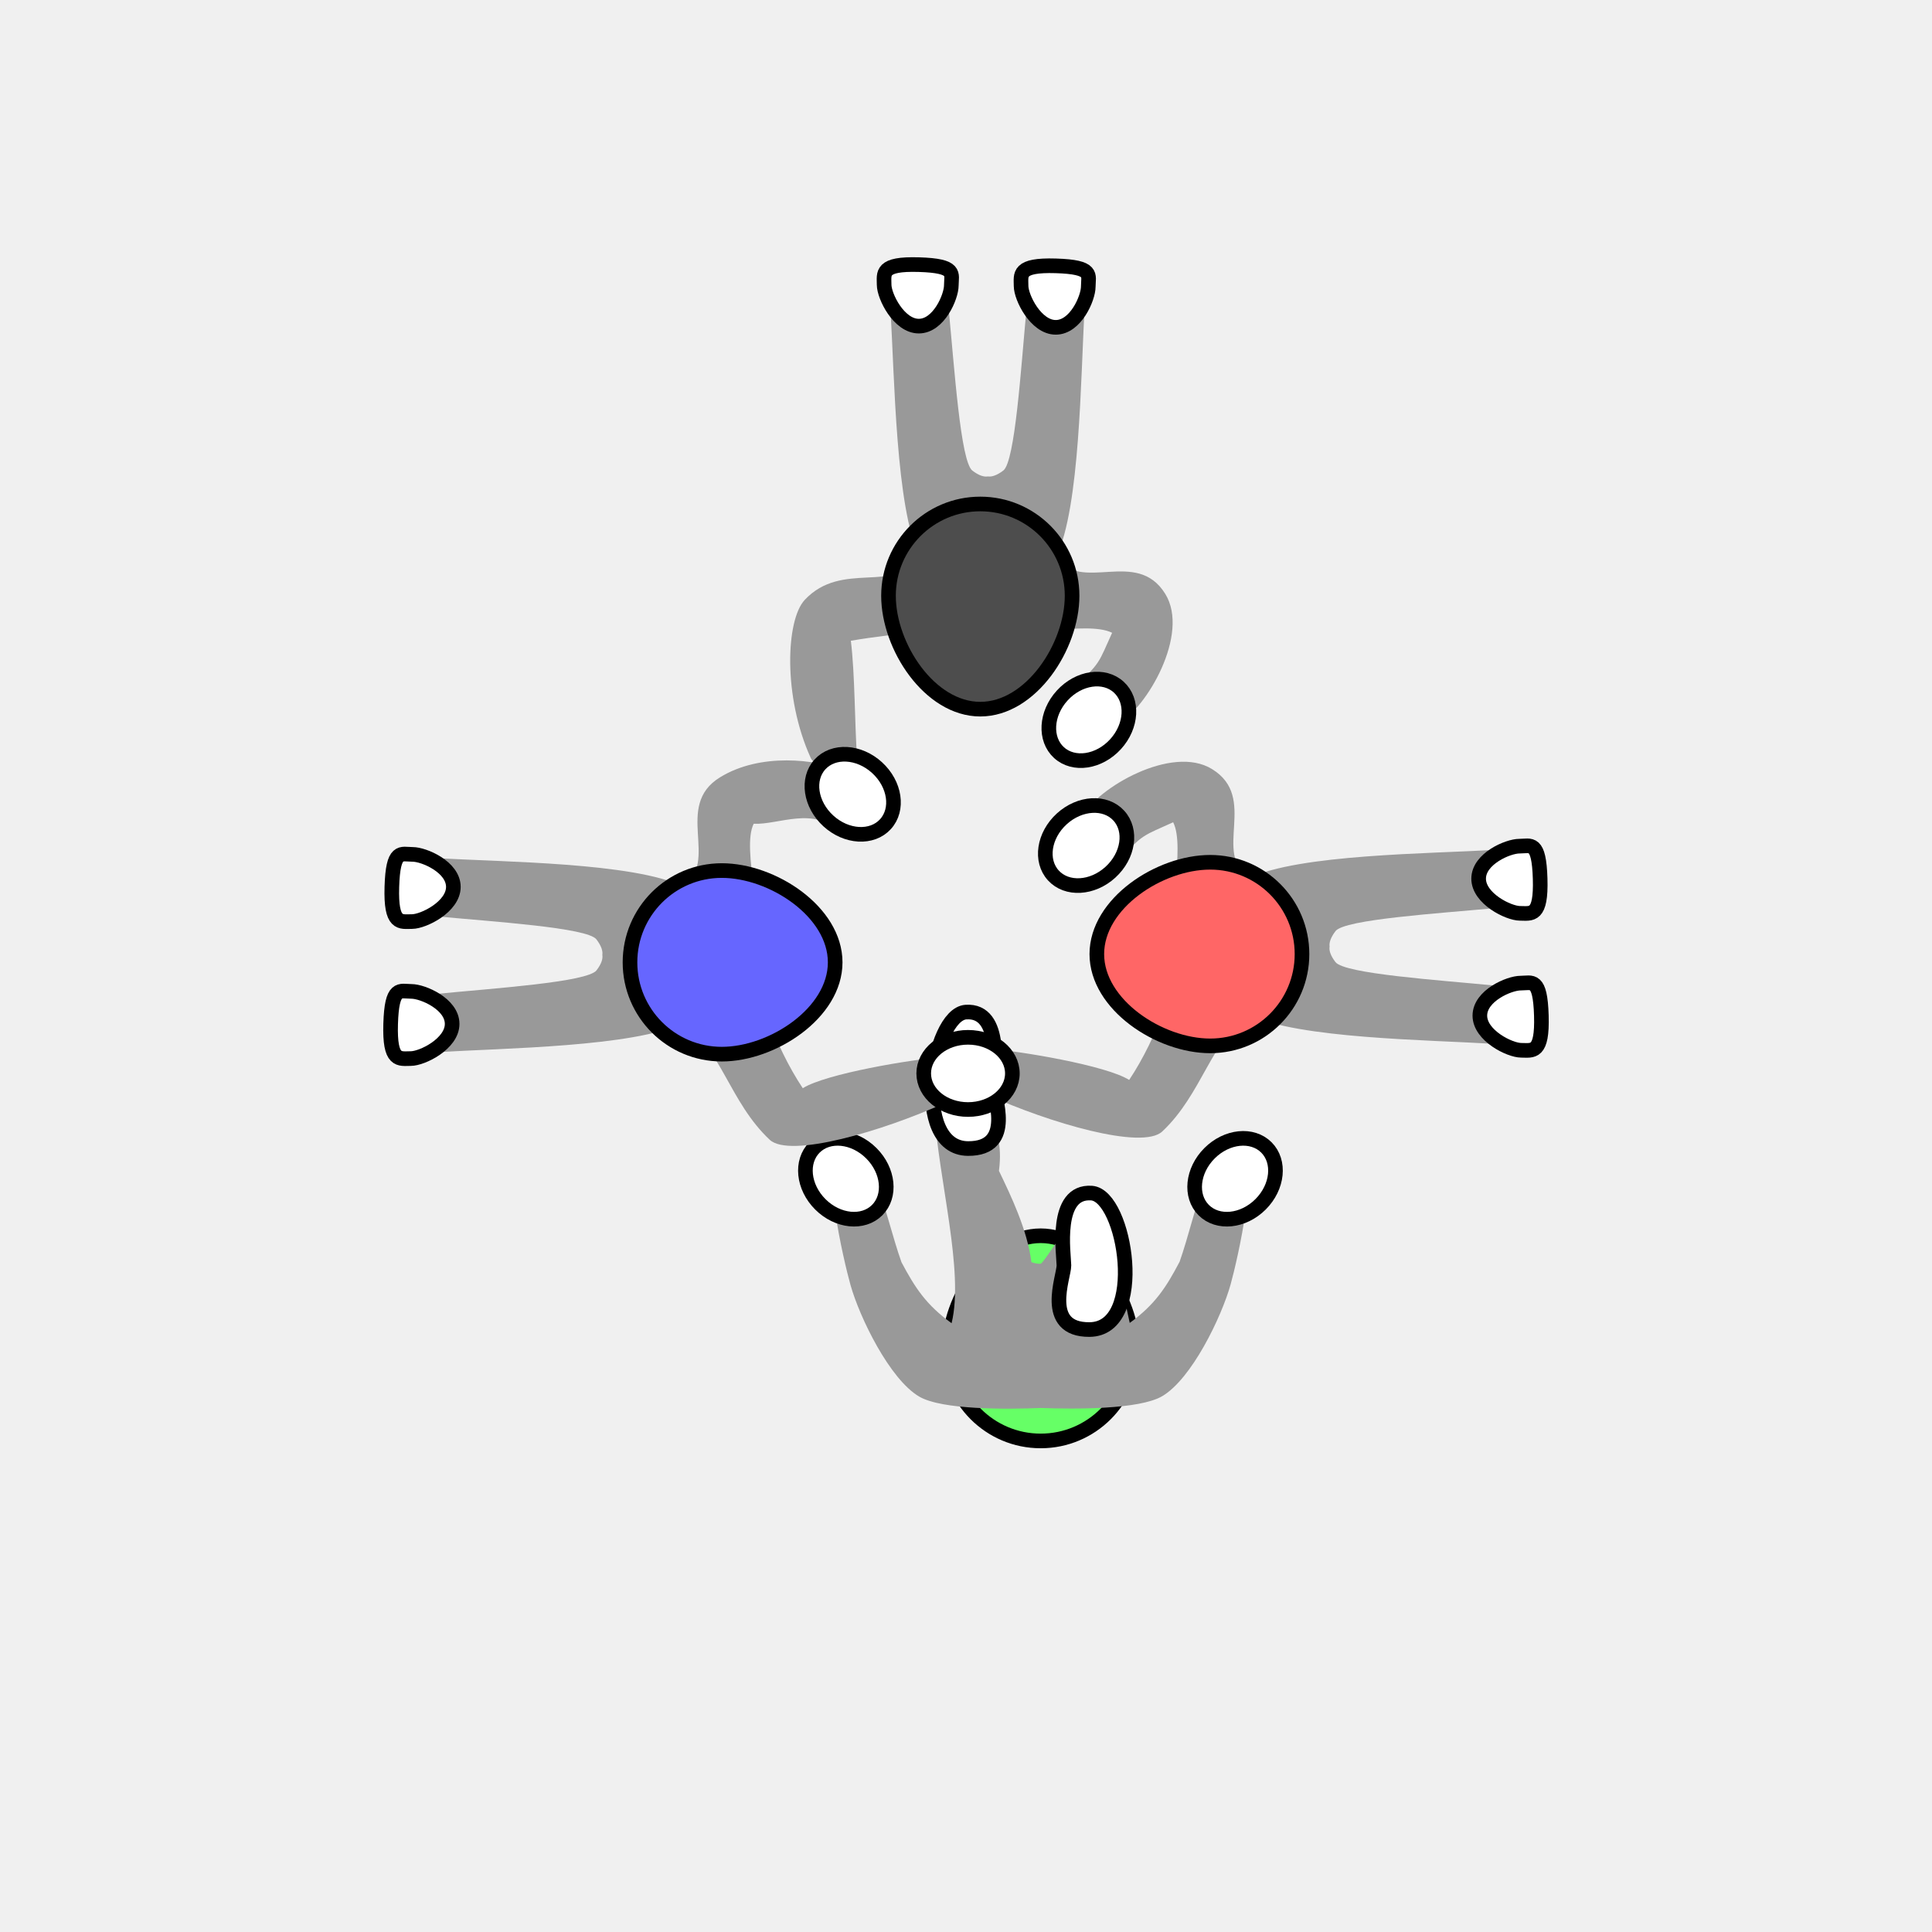
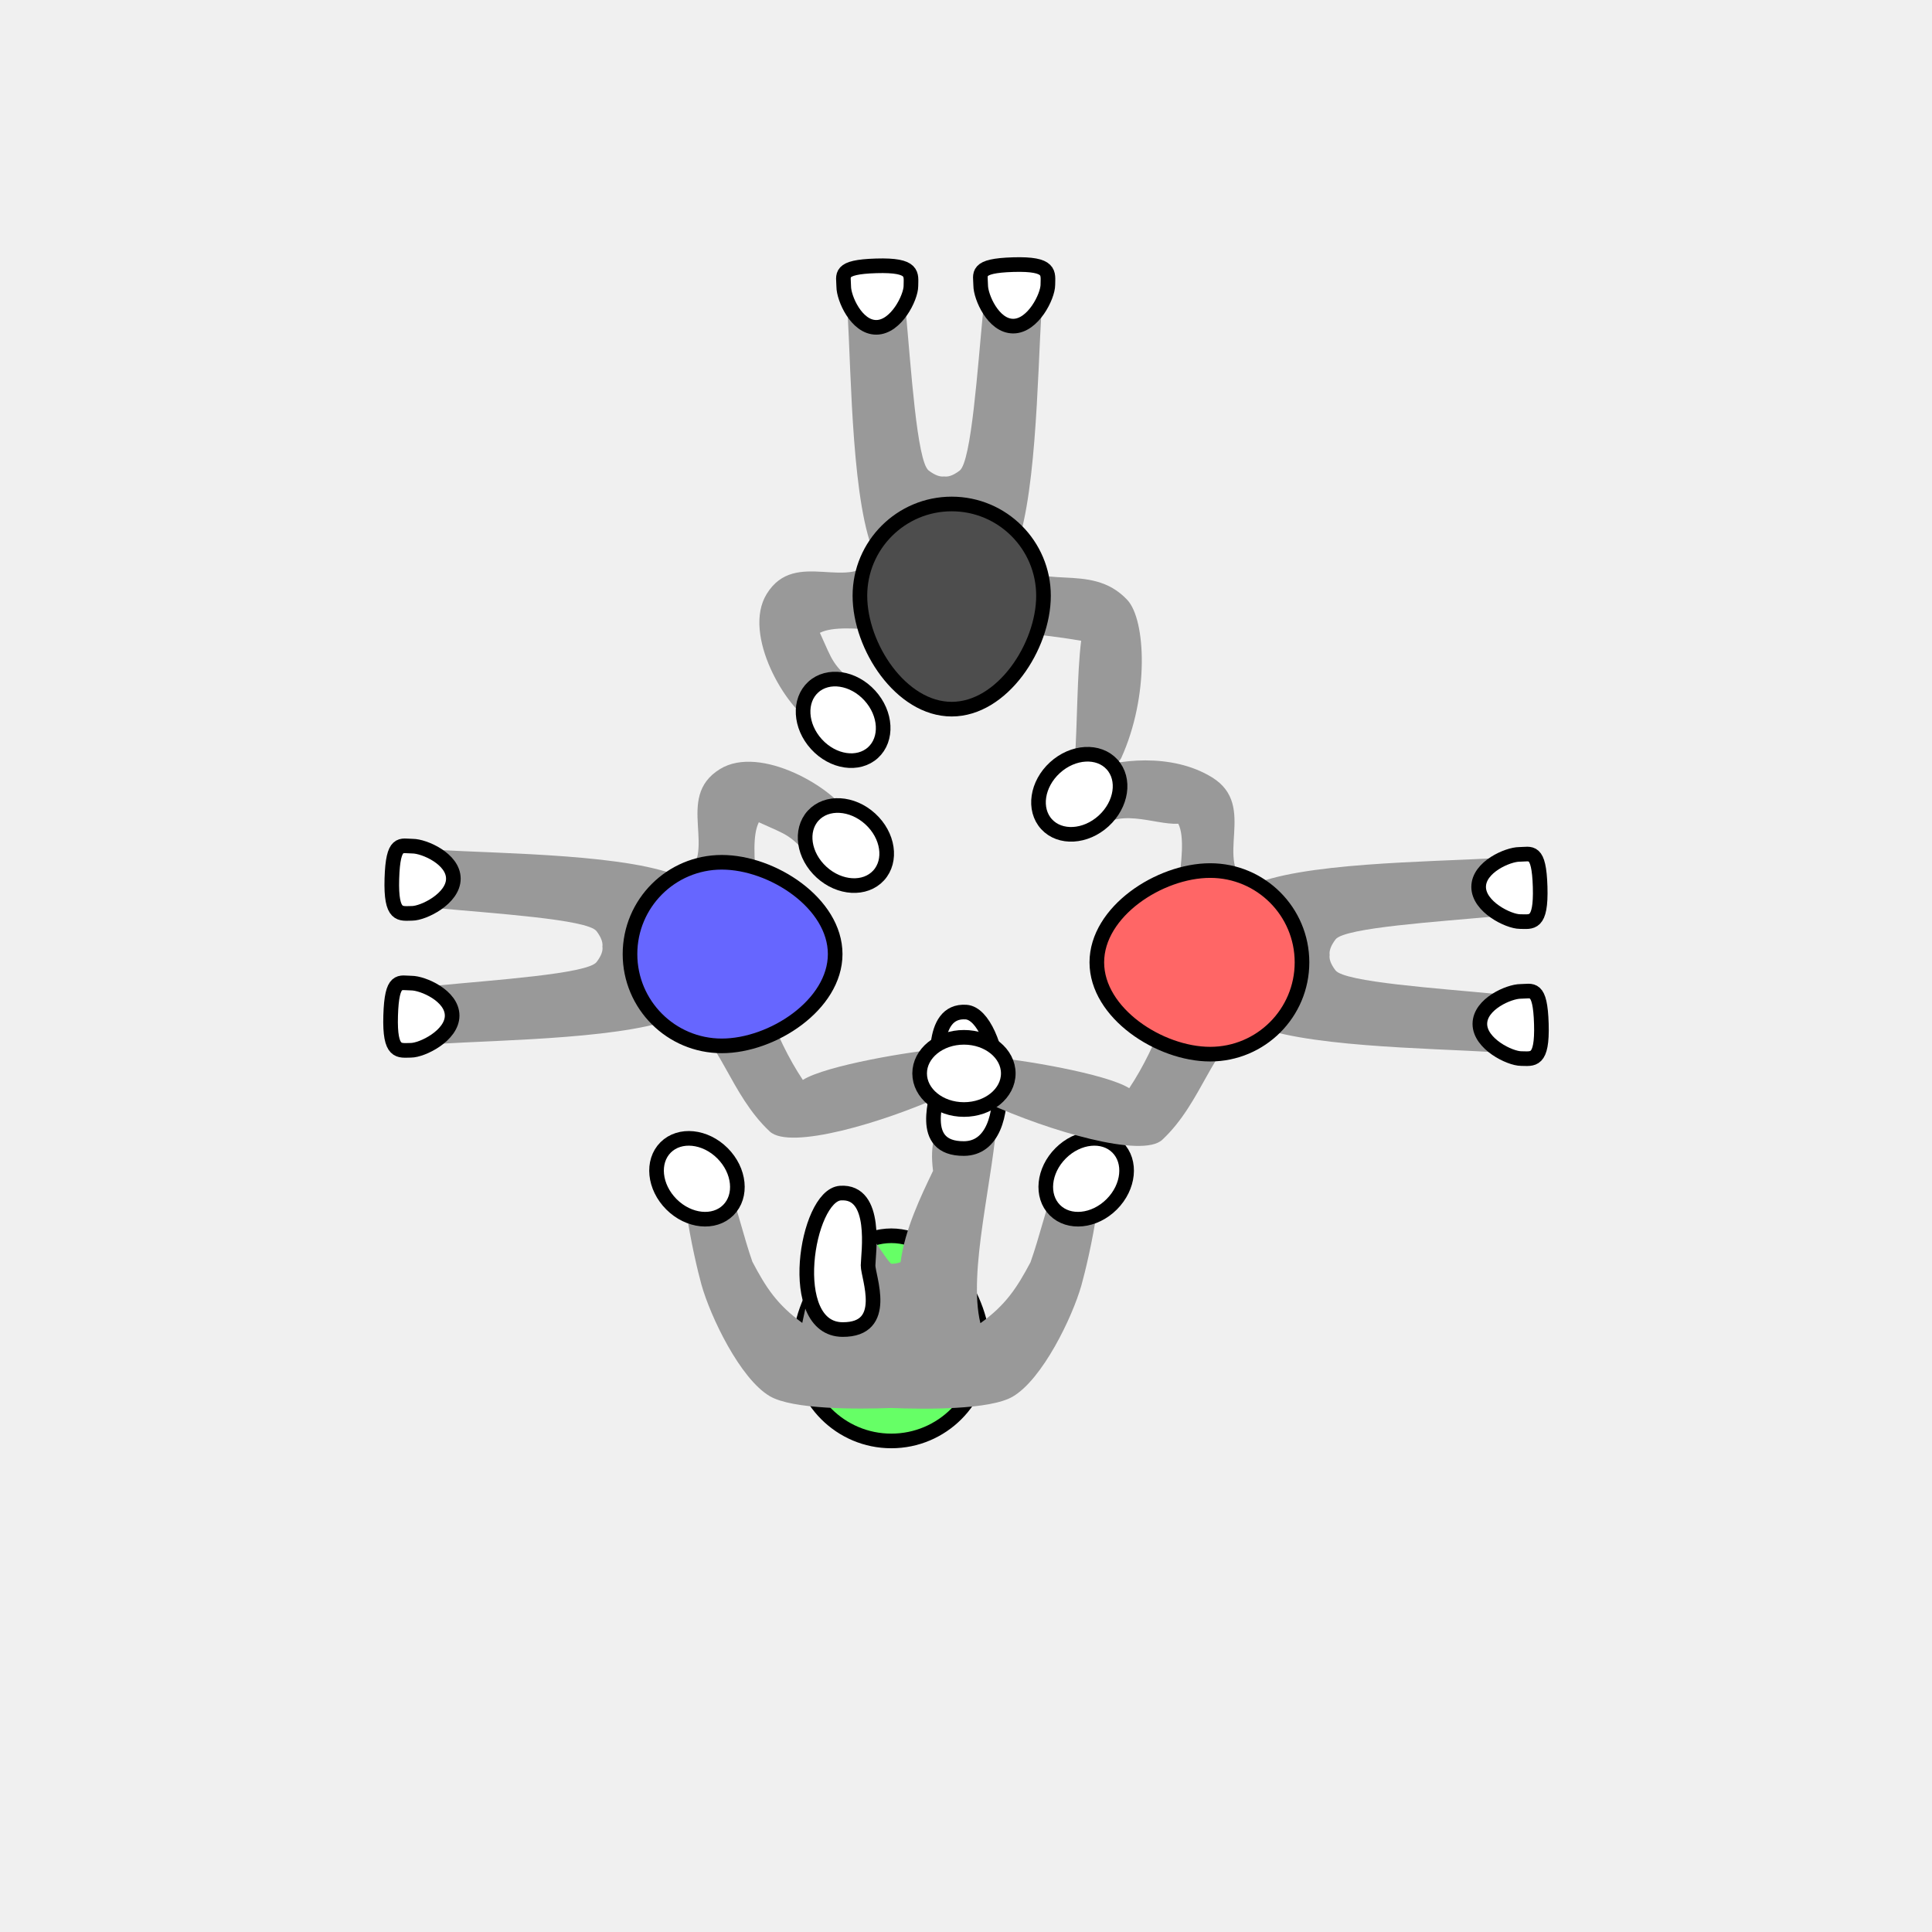
<svg xmlns="http://www.w3.org/2000/svg" width="35mm" height="35mm" viewBox="0 0 35 35" version="1.1" id="svg1" xml:space="preserve">
  <defs id="defs1" />
  <g id="layer1">
-     <path id="path1-3-0-4" style="fill:#66ff66;fill-opacity:1;stroke:#000000;stroke-width:0.265" d="m 17.19,24.441 c 0,-0.918 0.744,-2.054 1.663,-2.054 0.918,0 1.663,1.136 1.663,2.054 0,0.918 -0.744,1.663 -1.663,1.663 -0.918,0 -1.663,-0.744 -1.663,-1.663 z" />
-     <path style="fill:#999999;fill-opacity:1;stroke:none;stroke-width:0.265;stroke-dasharray:none;stroke-opacity:1" d="m 20.466,23.966 c 0.46,-0.333 0.661,-0.647 0.904,-1.109 0.323,-0.924 0.432,-1.969 1.064,-1.953 0.425,0.011 -0.02,1.934 -0.141,2.367 -0.163,0.583 -0.703,1.709 -1.24,2.023 -0.412,0.241 -1.574,0.236 -2.197,0.213 -0.624,0.025 -1.788,0.035 -2.201,-0.205 -0.538,-0.313 -1.081,-1.435 -1.246,-2.018 -0.122,-0.433 -0.575,-2.357 -0.15,-2.369 0.633,-0.019 0.746,1.029 1.072,1.951 0.245,0.461 0.447,0.774 0.908,1.105 0.23,-0.945 -0.237,-2.597 -0.314,-3.85 -0.022,-0.359 1.02,-0.424 1.055,-0.066 0.05,0.515 0.184,0.627 0.117,1.156 0.217,0.453 0.512,1.061 0.588,1.654 0.059,0.022 0.115,0.03 0.166,0.029 0.051,9.3e-5 0.538,-0.794 0.597,-0.816 0.61,-0.121 0.804,0.891 1.018,1.887 z" id="path4-6-3-2-0" />
-     <ellipse style="fill:#ffffff;fill-opacity:1;stroke:#000000;stroke-width:0.265;stroke-dasharray:none;stroke-opacity:1" id="path1-7-2-9-9-1-3" cx="4.265" cy="-25.935" rx="0.654" ry="0.803" transform="rotate(135)" />
-     <ellipse style="fill:#ffffff;fill-opacity:1;stroke:#000000;stroke-width:0.265;stroke-dasharray:none;stroke-opacity:1" id="path1-7-2-9-9-1-9-9" cx="30.921" cy="-0.721" rx="0.654" ry="0.803" transform="rotate(45)" />
-     <path id="path1-7-1-1-4-1" style="fill:#ffffff;stroke:#000000;stroke-width:0.265;stroke-dasharray:none" d="m 19.776,21.614 c -0.683,-0.048 -0.504,1.103 -0.502,1.31 0.002,0.207 -0.396,1.168 0.463,1.162 1.043,-0.007 0.653,-2.428 0.038,-2.472 z" />
-     <path id="path1-7-1-1-4-5-9" style="fill:#ffffff;stroke:#000000;stroke-width:0.265;stroke-dasharray:none" d="m 17.497,18.335 c 0.683,-0.048 0.504,1.103 0.502,1.31 -0.002,0.207 0.396,1.168 -0.463,1.162 -1.043,-0.007 -0.653,-2.428 -0.038,-2.472 z" />
-     <path style="fill:#999999;fill-opacity:1;stroke:none;stroke-width:0.265;stroke-dasharray:none;stroke-opacity:1" d="m 27.377,15.903 c 0.004,-0.262 -0.082,-0.518 -0.262,-0.508 -1.252,0.072 -3.577,0.081 -4.482,0.51 -0.679,-0.438 0.169,-1.451 -0.675,-1.972 -0.732,-0.452 -2.082,0.349 -2.344,0.848 -0.131,0.249 0.473,1.038 0.654,0.822 0.42,-0.5 0.463,-0.467 0.985,-0.707 0.231,0.459 -0.137,1.719 0.081,2.247 -0.005,0.588 -0.355,1.635 -0.878,2.421 -0.414,-0.261 -1.967,-0.525 -2.605,-0.572 -0.28,0.025 -0.215,0.728 0.041,0.844 1.11,0.503 2.799,1.002 3.163,0.662 0.724,-0.678 0.892,-1.677 1.573,-2.112 0.904,0.432 3.23,0.45 4.482,0.527 0.359,0.022 0.346,-1.022 -0.012,-1.057 -1.03,-0.101 -2.744,-0.213 -2.906,-0.428 -0.092,-0.121 -0.116,-0.211 -0.105,-0.279 -0.01,-0.068 0.015,-0.16 0.107,-0.281 0.163,-0.214 1.876,-0.321 2.906,-0.418 0.179,-0.017 0.273,-0.285 0.277,-0.547 z" id="path4-4" />
-     <path id="path1-9" style="fill:#ff6666;fill-opacity:1;stroke:#000000;stroke-width:0.265" d="m 21.924,15.621 c -0.918,0 -2.054,0.744 -2.054,1.663 0,0.918 1.136,1.663 2.054,1.663 0.918,0 1.663,-0.744 1.663,-1.663 0,-0.918 -0.744,-1.663 -1.663,-1.663 z" />
-     <path id="path1-7-1-2" style="fill:#ffffff;stroke:#000000;stroke-width:0.265;stroke-dasharray:none" d="m 27.547,17.81 c -0.207,0 -0.738,0.228 -0.738,0.589 0,0.361 0.542,0.628 0.749,0.628 0.207,0 0.386,0.07 0.365,-0.628 -0.021,-0.698 -0.168,-0.589 -0.375,-0.589 z" />
-     <path id="path1-7-1-9-0" style="fill:#ffffff;stroke:#000000;stroke-width:0.265;stroke-dasharray:none" d="m 27.525,15.329 c -0.207,0 -0.738,0.228 -0.738,0.589 0,0.361 0.542,0.628 0.749,0.628 0.207,0 0.386,0.07 0.365,-0.628 -0.021,-0.698 -0.168,-0.589 -0.375,-0.589 z" />
-     <ellipse style="fill:#ffffff;fill-opacity:1;stroke:#000000;stroke-width:0.265;stroke-dasharray:none;stroke-opacity:1" id="path1-7-2-9-9-1-6" cx="24.578" cy="-4.206" rx="0.654" ry="0.803" transform="rotate(47.61241)" />
-     <path style="fill:#999999;fill-opacity:1;stroke:none;stroke-width:0.265;stroke-dasharray:none;stroke-opacity:1" d="m 7.623,16.053 c -0.004,-0.262 0.082,-0.518 0.262,-0.508 1.252,0.072 3.577,0.081 4.482,0.51 0.679,-0.438 -0.169,-1.451 0.675,-1.972 0.732,-0.452 1.743,-0.328 2.251,-0.122 0.261,0.106 0.082,1.346 -0.1,1.13 -0.42,-0.5 -1.094,-0.144 -1.539,-0.168 -0.231,0.459 0.23,1.842 0.011,2.37 0.005,0.588 0.355,1.635 0.878,2.421 0.414,-0.261 1.967,-0.525 2.605,-0.572 0.28,0.025 0.215,0.728 -0.041,0.844 -1.11,0.503 -2.799,1.002 -3.163,0.662 -0.724,-0.678 -0.892,-1.677 -1.573,-2.112 -0.904,0.432 -3.23,0.45 -4.482,0.527 -0.359,0.022 -0.346,-1.022 0.012,-1.057 1.03,-0.101 2.744,-0.213 2.906,-0.428 0.092,-0.121 0.116,-0.211 0.105,-0.279 0.01,-0.068 -0.015,-0.16 -0.107,-0.281 -0.163,-0.214 -1.876,-0.321 -2.906,-0.418 -0.179,-0.017 -0.273,-0.285 -0.277,-0.547 z" id="path4-4-5" />
-     <path id="path1-9-5" style="fill:#6666ff;fill-opacity:1;stroke:#000000;stroke-width:0.265" d="m 13.076,15.771 c 0.918,0 2.054,0.744 2.054,1.663 0,0.918 -1.136,1.663 -2.054,1.663 -0.918,0 -1.663,-0.744 -1.663,-1.663 0,-0.918 0.744,-1.663 1.663,-1.663 z" />
-     <path id="path1-7-1-2-4" style="fill:#ffffff;stroke:#000000;stroke-width:0.265;stroke-dasharray:none" d="m 7.453,17.96 c 0.207,0 0.738,0.228 0.738,0.589 0,0.361 -0.542,0.628 -0.749,0.628 -0.207,0 -0.386,0.07 -0.365,-0.628 0.021,-0.698 0.168,-0.589 0.375,-0.589 z" />
-     <path id="path1-7-1-9-0-7" style="fill:#ffffff;stroke:#000000;stroke-width:0.265;stroke-dasharray:none" d="m 7.475,15.478 c 0.207,0 0.738,0.228 0.738,0.589 0,0.361 -0.542,0.628 -0.749,0.628 -0.207,0 -0.386,0.07 -0.365,-0.628 0.021,-0.698 0.168,-0.589 0.375,-0.589 z" />
-     <path style="fill:#999999;fill-opacity:1;stroke:none;stroke-width:0.265;stroke-dasharray:none;stroke-opacity:1" d="m 19.14,5.34 c 0.262,-0.004 0.518,0.082 0.508,0.262 -0.072,1.252 -0.081,3.577 -0.51,4.482 0.438,0.679 1.451,-0.169 1.972,0.675 0.452,0.732 -0.349,2.082 -0.848,2.344 -0.249,0.131 -1.038,-0.473 -0.822,-0.654 0.5,-0.42 0.467,-0.463 0.707,-0.985 -0.459,-0.231 -1.719,0.137 -2.247,-0.081 -0.588,0.005 -1.668,0.083 -2.486,0.225 0.076,0.61 0.068,1.521 0.115,2.159 -0.025,0.28 -0.728,0.215 -0.844,-0.041 -0.503,-1.11 -0.447,-2.494 -0.107,-2.858 0.678,-0.724 1.644,-0.098 2.08,-0.778 -0.432,-0.904 -0.45,-3.23 -0.527,-4.482 -0.022,-0.359 1.022,-0.346 1.057,0.012 0.101,1.03 0.213,2.744 0.428,2.906 0.121,0.092 0.211,0.116 0.279,0.105 0.068,0.01 0.16,-0.015 0.281,-0.107 0.214,-0.163 0.321,-1.876 0.418,-2.906 0.017,-0.179 0.285,-0.273 0.547,-0.277 z" id="path4-4-5-4" />
-     <path id="path1-9-5-5" style="fill:#4d4d4d;fill-opacity:1;stroke:#000000;stroke-width:0.265" d="m 19.422,10.793 c 0,0.918 -0.744,2.054 -1.663,2.054 -0.918,0 -1.663,-1.136 -1.663,-2.054 0,-0.918 0.744,-1.663 1.663,-1.663 0.918,0 1.663,0.744 1.663,1.663 z" />
-     <path id="path1-7-1-2-4-2" style="fill:#ffffff;stroke:#000000;stroke-width:0.265;stroke-dasharray:none" d="m 17.234,5.17 c 0,0.207 -0.228,0.738 -0.589,0.738 -0.361,0 -0.628,-0.542 -0.628,-0.749 0,-0.207 -0.07,-0.386 0.628,-0.365 0.698,0.021 0.589,0.168 0.589,0.375 z" />
-     <path id="path1-7-1-9-0-7-5" style="fill:#ffffff;stroke:#000000;stroke-width:0.265;stroke-dasharray:none" d="m 19.715,5.192 c 0,0.207 -0.228,0.738 -0.589,0.738 -0.361,0 -0.628,-0.542 -0.628,-0.749 0,-0.207 -0.07,-0.386 0.628,-0.365 0.698,0.021 0.589,0.168 0.589,0.375 z" />
-     <ellipse style="fill:#ffffff;fill-opacity:1;stroke:#000000;stroke-width:0.265;stroke-dasharray:none;stroke-opacity:1" id="path1-7-2-9-9-1-6-6-4" cx="-23.361" cy="-3.666" rx="0.654" ry="0.803" transform="matrix(-0.7386014,-0.6741424,-0.6741424,0.7386014,0,0)" />
-     <ellipse style="fill:#ffffff;fill-opacity:1;stroke:#000000;stroke-width:0.265;stroke-dasharray:none;stroke-opacity:1" id="path1-7-2-9-9-8" cx="19.446" cy="-17.537" rx="0.654" ry="0.803" transform="rotate(90)" />
-     <ellipse style="fill:#ffffff;fill-opacity:1;stroke:#000000;stroke-width:0.265;stroke-dasharray:none;stroke-opacity:1" id="path1-7-2-9-9-1-6-6" cx="0.214" cy="21.11" rx="0.654" ry="0.803" transform="matrix(-0.6741424,0.7386014,0.7386014,0.6741424,0,0)" />
+     <path id="path1-3-0-4" style="fill:#66ff66;fill-opacity:1;stroke:#000000;stroke-width:0.265" d="m 17.81,24.441 c 0,-0.918 -0.744,-2.054 -1.663,-2.054 -0.918,0 -1.663,1.136 -1.663,2.054 0,0.918 0.744,1.663 1.663,1.663 0.918,0 1.663,-0.744 1.663,-1.663 z" />
+     <path style="fill:#999999;fill-opacity:1;stroke:none;stroke-width:0.265;stroke-dasharray:none;stroke-opacity:1" d="m 14.534,23.966 c -0.46,-0.333 -0.661,-0.647 -0.904,-1.109 -0.323,-0.924 -0.432,-1.969 -1.064,-1.953 -0.425,0.011 0.02,1.934 0.141,2.367 0.163,0.583 0.703,1.709 1.24,2.023 0.412,0.241 1.574,0.236 2.197,0.213 0.624,0.025 1.788,0.035 2.201,-0.205 0.538,-0.313 1.081,-1.435 1.246,-2.018 0.122,-0.433 0.575,-2.357 0.15,-2.369 -0.633,-0.019 -0.746,1.029 -1.072,1.951 -0.245,0.461 -0.447,0.774 -0.908,1.105 -0.23,-0.945 0.237,-2.597 0.314,-3.85 0.022,-0.359 -1.02,-0.424 -1.055,-0.066 -0.05,0.515 -0.184,0.627 -0.117,1.156 -0.217,0.453 -0.512,1.061 -0.588,1.654 -0.059,0.022 -0.115,0.03 -0.166,0.029 -0.051,9.3e-5 -0.538,-0.794 -0.597,-0.816 -0.61,-0.121 -0.804,0.891 -1.018,1.887 z" id="path4-6-3-2-0" />
+     <ellipse style="fill:#ffffff;fill-opacity:1;stroke:#000000;stroke-width:0.265;stroke-dasharray:none;stroke-opacity:1" id="path1-7-2-9-9-1-3" cx="29.014" cy="-1.186" rx="0.654" ry="0.803" transform="matrix(0.7071068,0.7071068,0.7071068,-0.7071068,0,0)" />
+     <ellipse style="fill:#ffffff;fill-opacity:1;stroke:#000000;stroke-width:0.265;stroke-dasharray:none;stroke-opacity:1" id="path1-7-2-9-9-1-9-9" cx="6.172" cy="24.028" rx="0.654" ry="0.803" transform="matrix(-0.7071068,0.7071068,0.7071068,0.7071068,0,0)" />
+     <path id="path1-7-1-1-4-1" style="fill:#ffffff;stroke:#000000;stroke-width:0.265;stroke-dasharray:none" d="m 15.224,21.614 c 0.683,-0.048 0.504,1.103 0.502,1.31 -0.002,0.207 0.396,1.168 -0.463,1.162 -1.043,-0.007 -0.653,-2.428 -0.038,-2.472 z" />
+     <path id="path1-7-1-1-4-5-9" style="fill:#ffffff;stroke:#000000;stroke-width:0.265;stroke-dasharray:none" d="m 17.503,18.335 c -0.683,-0.048 -0.504,1.103 -0.502,1.31 0.002,0.207 -0.396,1.168 0.463,1.162 1.043,-0.007 0.653,-2.428 0.038,-2.472 z" />
+     <path style="fill:#999999;fill-opacity:1;stroke:none;stroke-width:0.265;stroke-dasharray:none;stroke-opacity:1" d="m 7.623,15.903 c -0.004,-0.262 0.082,-0.518 0.262,-0.508 1.252,0.072 3.577,0.081 4.482,0.51 0.679,-0.438 -0.169,-1.451 0.675,-1.972 0.732,-0.452 2.082,0.349 2.344,0.848 0.131,0.249 -0.473,1.038 -0.654,0.822 -0.42,-0.5 -0.463,-0.467 -0.985,-0.707 -0.231,0.459 0.137,1.719 -0.081,2.247 0.005,0.588 0.355,1.635 0.878,2.421 0.414,-0.261 1.967,-0.525 2.605,-0.572 0.28,0.025 0.215,0.728 -0.041,0.844 -1.11,0.503 -2.799,1.002 -3.163,0.662 -0.724,-0.678 -0.892,-1.677 -1.573,-2.112 -0.904,0.432 -3.23,0.45 -4.482,0.527 -0.359,0.022 -0.346,-1.022 0.012,-1.057 1.03,-0.101 2.744,-0.213 2.906,-0.428 0.092,-0.121 0.116,-0.211 0.105,-0.279 0.01,-0.068 -0.015,-0.16 -0.107,-0.281 C 10.643,16.654 8.93,16.547 7.9,16.45 7.721,16.433 7.627,16.165 7.623,15.903 Z" id="path4-4" />
+     <path id="path1-9" style="fill:#6666ff;fill-opacity:1;stroke:#000000;stroke-width:0.265" d="m 13.076,15.621 c 0.918,0 2.054,0.744 2.054,1.663 0,0.918 -1.136,1.663 -2.054,1.663 -0.918,0 -1.663,-0.744 -1.663,-1.663 0,-0.918 0.744,-1.663 1.663,-1.663 z" />
+     <path id="path1-7-1-2" style="fill:#ffffff;stroke:#000000;stroke-width:0.265;stroke-dasharray:none" d="m 7.453,17.81 c 0.207,0 0.738,0.228 0.738,0.589 0,0.361 -0.542,0.628 -0.749,0.628 -0.207,0 -0.386,0.07 -0.365,-0.628 0.021,-0.698 0.168,-0.589 0.375,-0.589 z" />
+     <path id="path1-7-1-9-0" style="fill:#ffffff;stroke:#000000;stroke-width:0.265;stroke-dasharray:none" d="m 7.475,15.329 c 0.207,0 0.738,0.228 0.738,0.589 0,0.361 -0.542,0.628 -0.749,0.628 -0.207,0 -0.386,0.07 -0.365,-0.628 0.021,-0.698 0.168,-0.589 0.375,-0.589 z" />
+     <ellipse style="fill:#ffffff;fill-opacity:1;stroke:#000000;stroke-width:0.265;stroke-dasharray:none;stroke-opacity:1" id="path1-7-2-9-9-1-6" cx="0.983" cy="21.645" rx="0.654" ry="0.803" transform="matrix(-0.6741424,0.7386014,0.7386014,0.6741424,0,0)" />
+     <path style="fill:#999999;fill-opacity:1;stroke:none;stroke-width:0.265;stroke-dasharray:none;stroke-opacity:1" d="m 27.377,16.053 c 0.004,-0.262 -0.082,-0.518 -0.262,-0.508 -1.252,0.072 -3.577,0.081 -4.482,0.51 -0.679,-0.438 0.169,-1.451 -0.675,-1.972 -0.732,-0.452 -1.743,-0.328 -2.251,-0.122 -0.261,0.106 -0.082,1.346 0.1,1.13 0.42,-0.5 1.094,-0.144 1.539,-0.168 0.231,0.459 -0.23,1.842 -0.011,2.37 -0.005,0.588 -0.355,1.635 -0.878,2.421 -0.414,-0.261 -1.967,-0.525 -2.605,-0.572 -0.28,0.025 -0.215,0.728 0.041,0.844 1.11,0.503 2.799,1.002 3.163,0.662 0.724,-0.678 0.892,-1.677 1.573,-2.112 0.904,0.432 3.23,0.45 4.482,0.527 0.359,0.022 0.346,-1.022 -0.012,-1.057 -1.03,-0.101 -2.744,-0.213 -2.906,-0.428 -0.092,-0.121 -0.116,-0.211 -0.105,-0.279 -0.01,-0.068 0.015,-0.16 0.107,-0.281 0.163,-0.214 1.876,-0.321 2.906,-0.418 0.179,-0.017 0.273,-0.285 0.277,-0.547 z" id="path4-4-5" />
+     <path id="path1-9-5" style="fill:#ff6666;fill-opacity:1;stroke:#000000;stroke-width:0.265" d="m 21.924,15.771 c -0.918,0 -2.054,0.744 -2.054,1.663 0,0.918 1.136,1.663 2.054,1.663 0.918,0 1.663,-0.744 1.663,-1.663 0,-0.918 -0.744,-1.663 -1.663,-1.663 z" />
+     <path id="path1-7-1-2-4" style="fill:#ffffff;stroke:#000000;stroke-width:0.265;stroke-dasharray:none" d="m 27.547,17.96 c -0.207,0 -0.738,0.228 -0.738,0.589 0,0.361 0.542,0.628 0.749,0.628 0.207,0 0.386,0.07 0.365,-0.628 -0.021,-0.698 -0.168,-0.589 -0.375,-0.589 z" />
+     <path id="path1-7-1-9-0-7" style="fill:#ffffff;stroke:#000000;stroke-width:0.265;stroke-dasharray:none" d="m 27.525,15.478 c -0.207,0 -0.738,0.228 -0.738,0.589 0,0.361 0.542,0.628 0.749,0.628 0.207,0 0.386,0.07 0.365,-0.628 -0.021,-0.698 -0.168,-0.589 -0.375,-0.589 z" />
+     <path style="fill:#999999;fill-opacity:1;stroke:none;stroke-width:0.265;stroke-dasharray:none;stroke-opacity:1" d="m 15.86,5.34 c -0.262,-0.004 -0.518,0.082 -0.508,0.262 0.072,1.252 0.081,3.577 0.51,4.482 -0.438,0.679 -1.451,-0.169 -1.972,0.675 -0.452,0.732 0.349,2.082 0.848,2.344 0.249,0.131 1.038,-0.473 0.822,-0.654 -0.5,-0.42 -0.467,-0.463 -0.707,-0.985 0.459,-0.231 1.719,0.137 2.247,-0.081 0.588,0.005 1.668,0.083 2.486,0.225 -0.076,0.61 -0.068,1.521 -0.115,2.159 0.025,0.28 0.728,0.215 0.844,-0.041 0.503,-1.11 0.447,-2.494 0.107,-2.858 -0.678,-0.724 -1.644,-0.098 -2.08,-0.778 0.432,-0.904 0.45,-3.23 0.527,-4.482 0.022,-0.359 -1.022,-0.346 -1.057,0.012 -0.101,1.03 -0.213,2.744 -0.428,2.906 -0.121,0.092 -0.211,0.116 -0.279,0.105 -0.068,0.01 -0.16,-0.015 -0.281,-0.107 C 16.611,8.36 16.503,6.648 16.407,5.617 16.39,5.439 16.122,5.344 15.86,5.34 Z" id="path4-4-5-4" />
+     <path id="path1-9-5-5" style="fill:#4d4d4d;fill-opacity:1;stroke:#000000;stroke-width:0.265" d="m 15.578,10.793 c 0,0.918 0.744,2.054 1.663,2.054 0.918,0 1.663,-1.136 1.663,-2.054 0,-0.918 -0.744,-1.663 -1.663,-1.663 -0.918,0 -1.663,0.744 -1.663,1.663 z" />
+     <path id="path1-7-1-2-4-2" style="fill:#ffffff;stroke:#000000;stroke-width:0.265;stroke-dasharray:none" d="m 17.766,5.17 c 0,0.207 0.228,0.738 0.589,0.738 0.361,0 0.628,-0.542 0.628,-0.749 0,-0.207 0.07,-0.386 -0.628,-0.365 -0.698,0.021 -0.589,0.168 -0.589,0.375 z" />
+     <path id="path1-7-1-9-0-7-5" style="fill:#ffffff;stroke:#000000;stroke-width:0.265;stroke-dasharray:none" d="m 15.285,5.192 c 0,0.207 0.228,0.738 0.589,0.738 0.361,0 0.628,-0.542 0.628,-0.749 0,-0.207 0.07,-0.386 -0.628,-0.365 -0.698,0.021 -0.589,0.168 -0.589,0.375 z" />
+     <ellipse style="fill:#ffffff;fill-opacity:1;stroke:#000000;stroke-width:0.265;stroke-dasharray:none;stroke-opacity:1" id="path1-7-2-9-9-1-6-6-4" cx="2.49" cy="19.929" rx="0.654" ry="0.803" transform="rotate(-42.38759)" />
+     <ellipse style="fill:#ffffff;fill-opacity:1;stroke:#000000;stroke-width:0.265;stroke-dasharray:none;stroke-opacity:1" id="path1-7-2-9-9-8" cx="19.446" cy="17.463" rx="0.654" ry="0.803" transform="matrix(0,1,1,0,0,0)" />
+     <ellipse style="fill:#ffffff;fill-opacity:1;stroke:#000000;stroke-width:0.265;stroke-dasharray:none;stroke-opacity:1" id="path1-7-2-9-9-1-6-6" cx="23.809" cy="-4.741" rx="0.654" ry="0.803" transform="rotate(47.61241)" />
  </g>
</svg>
